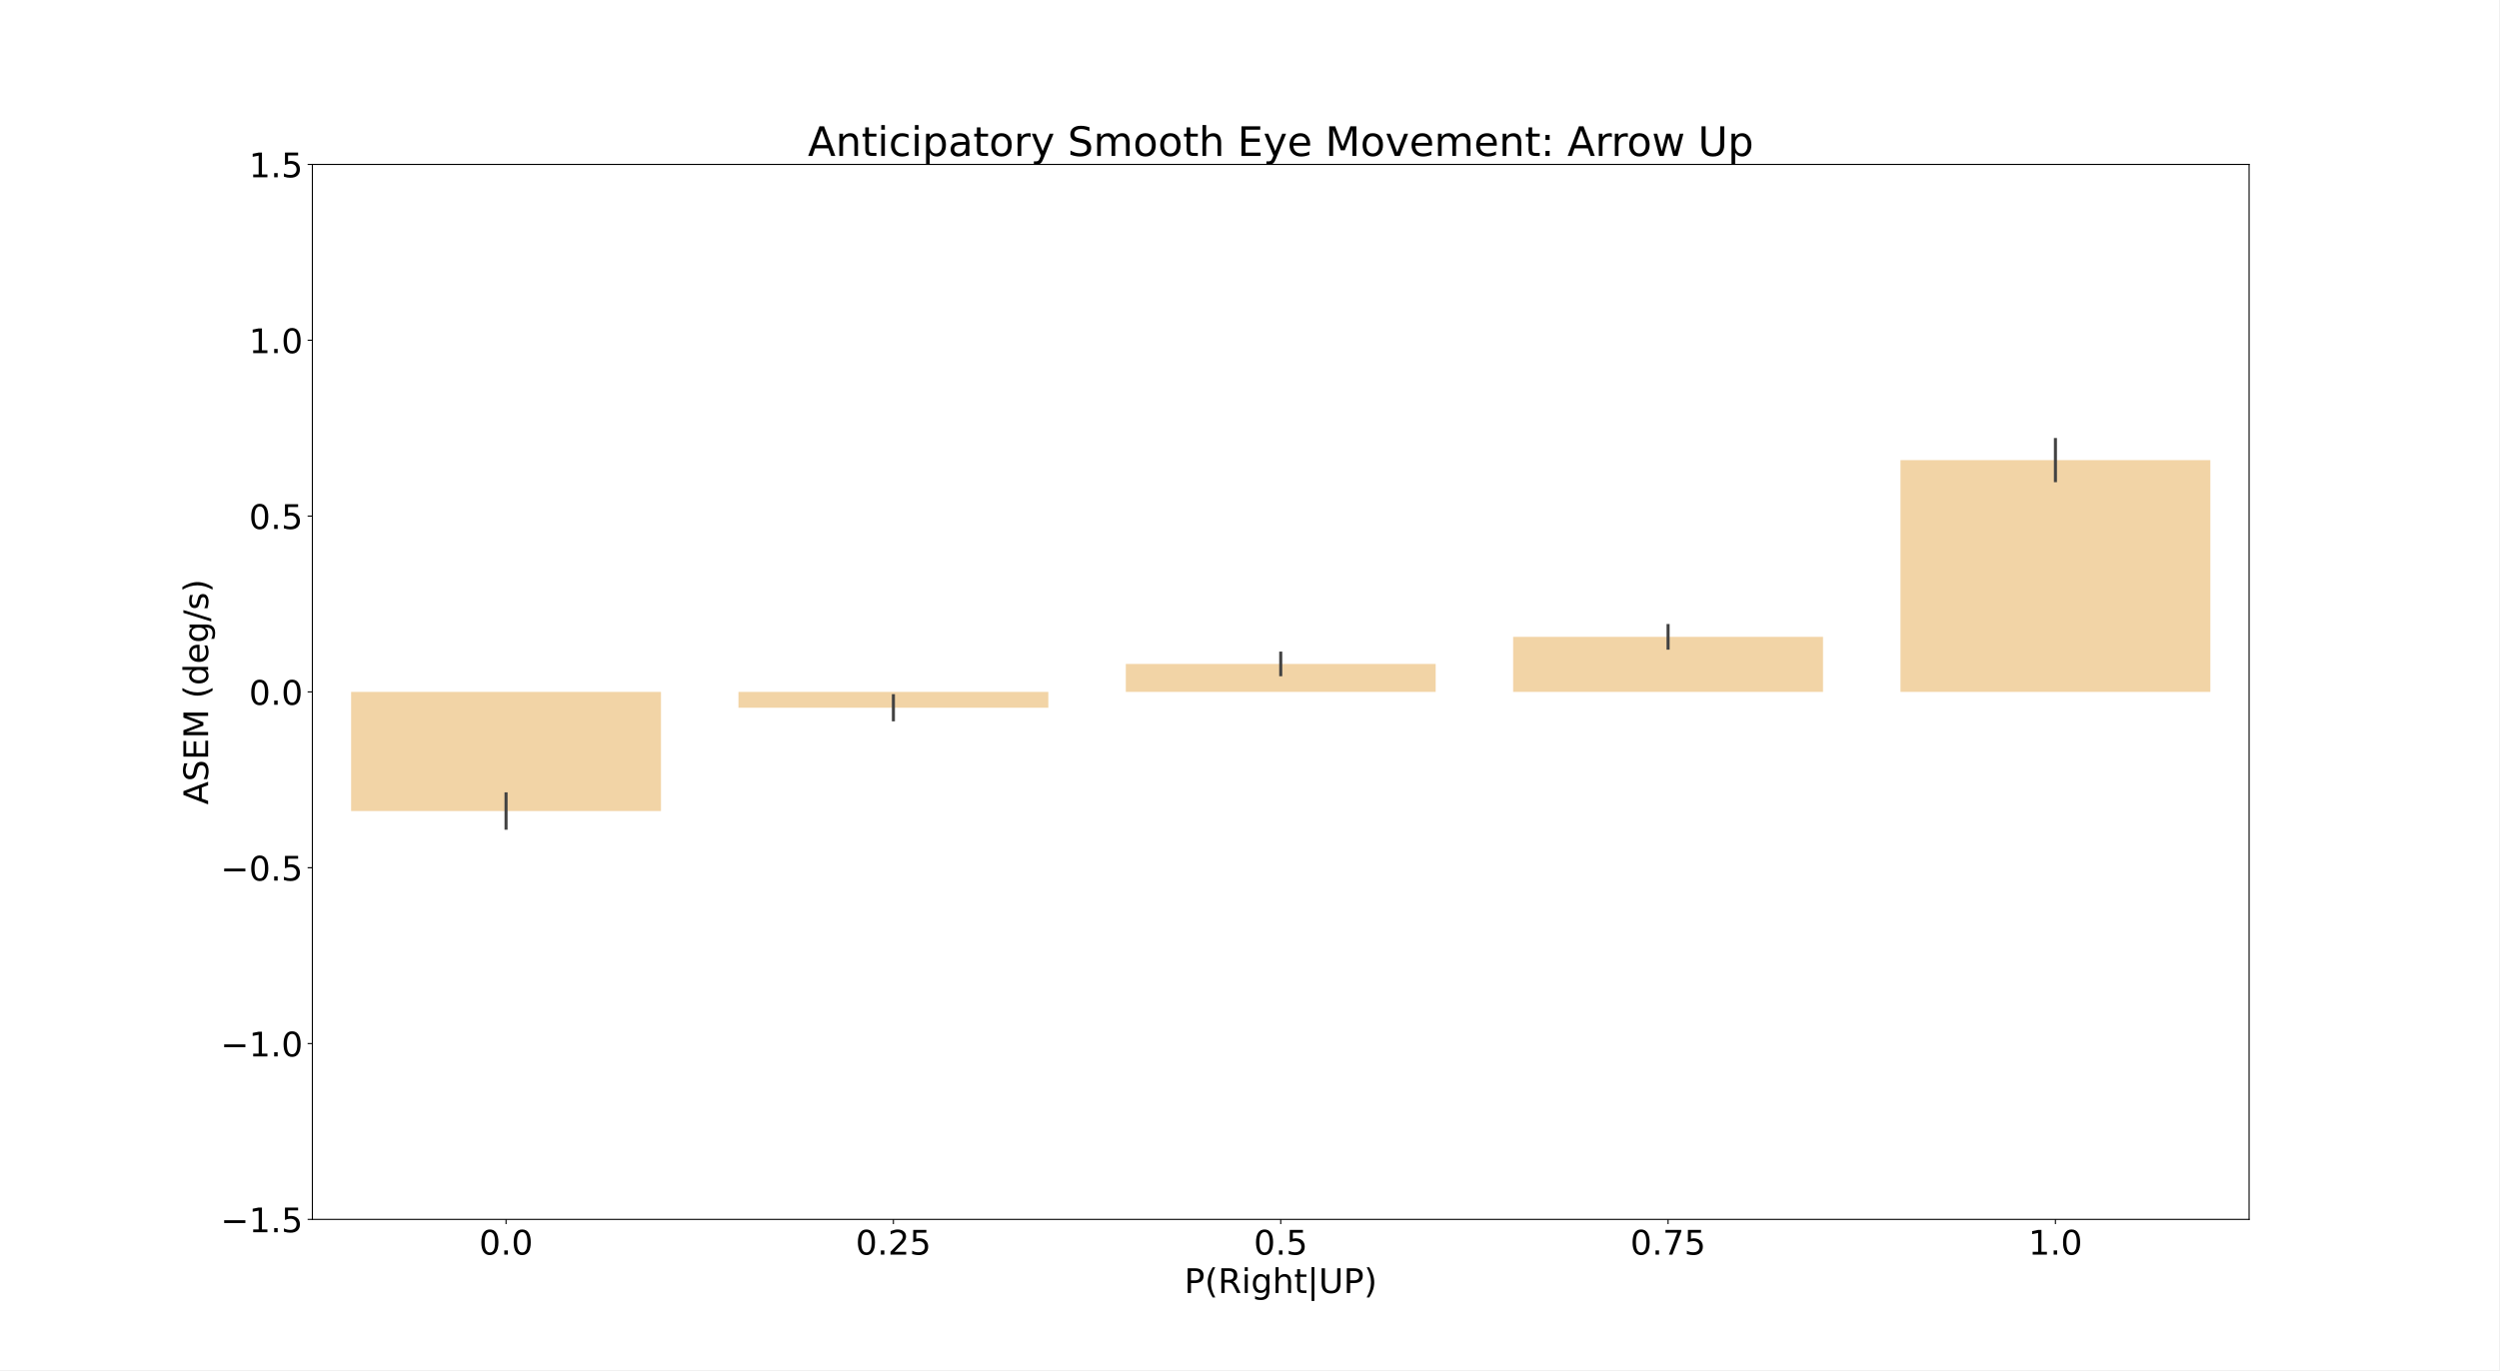
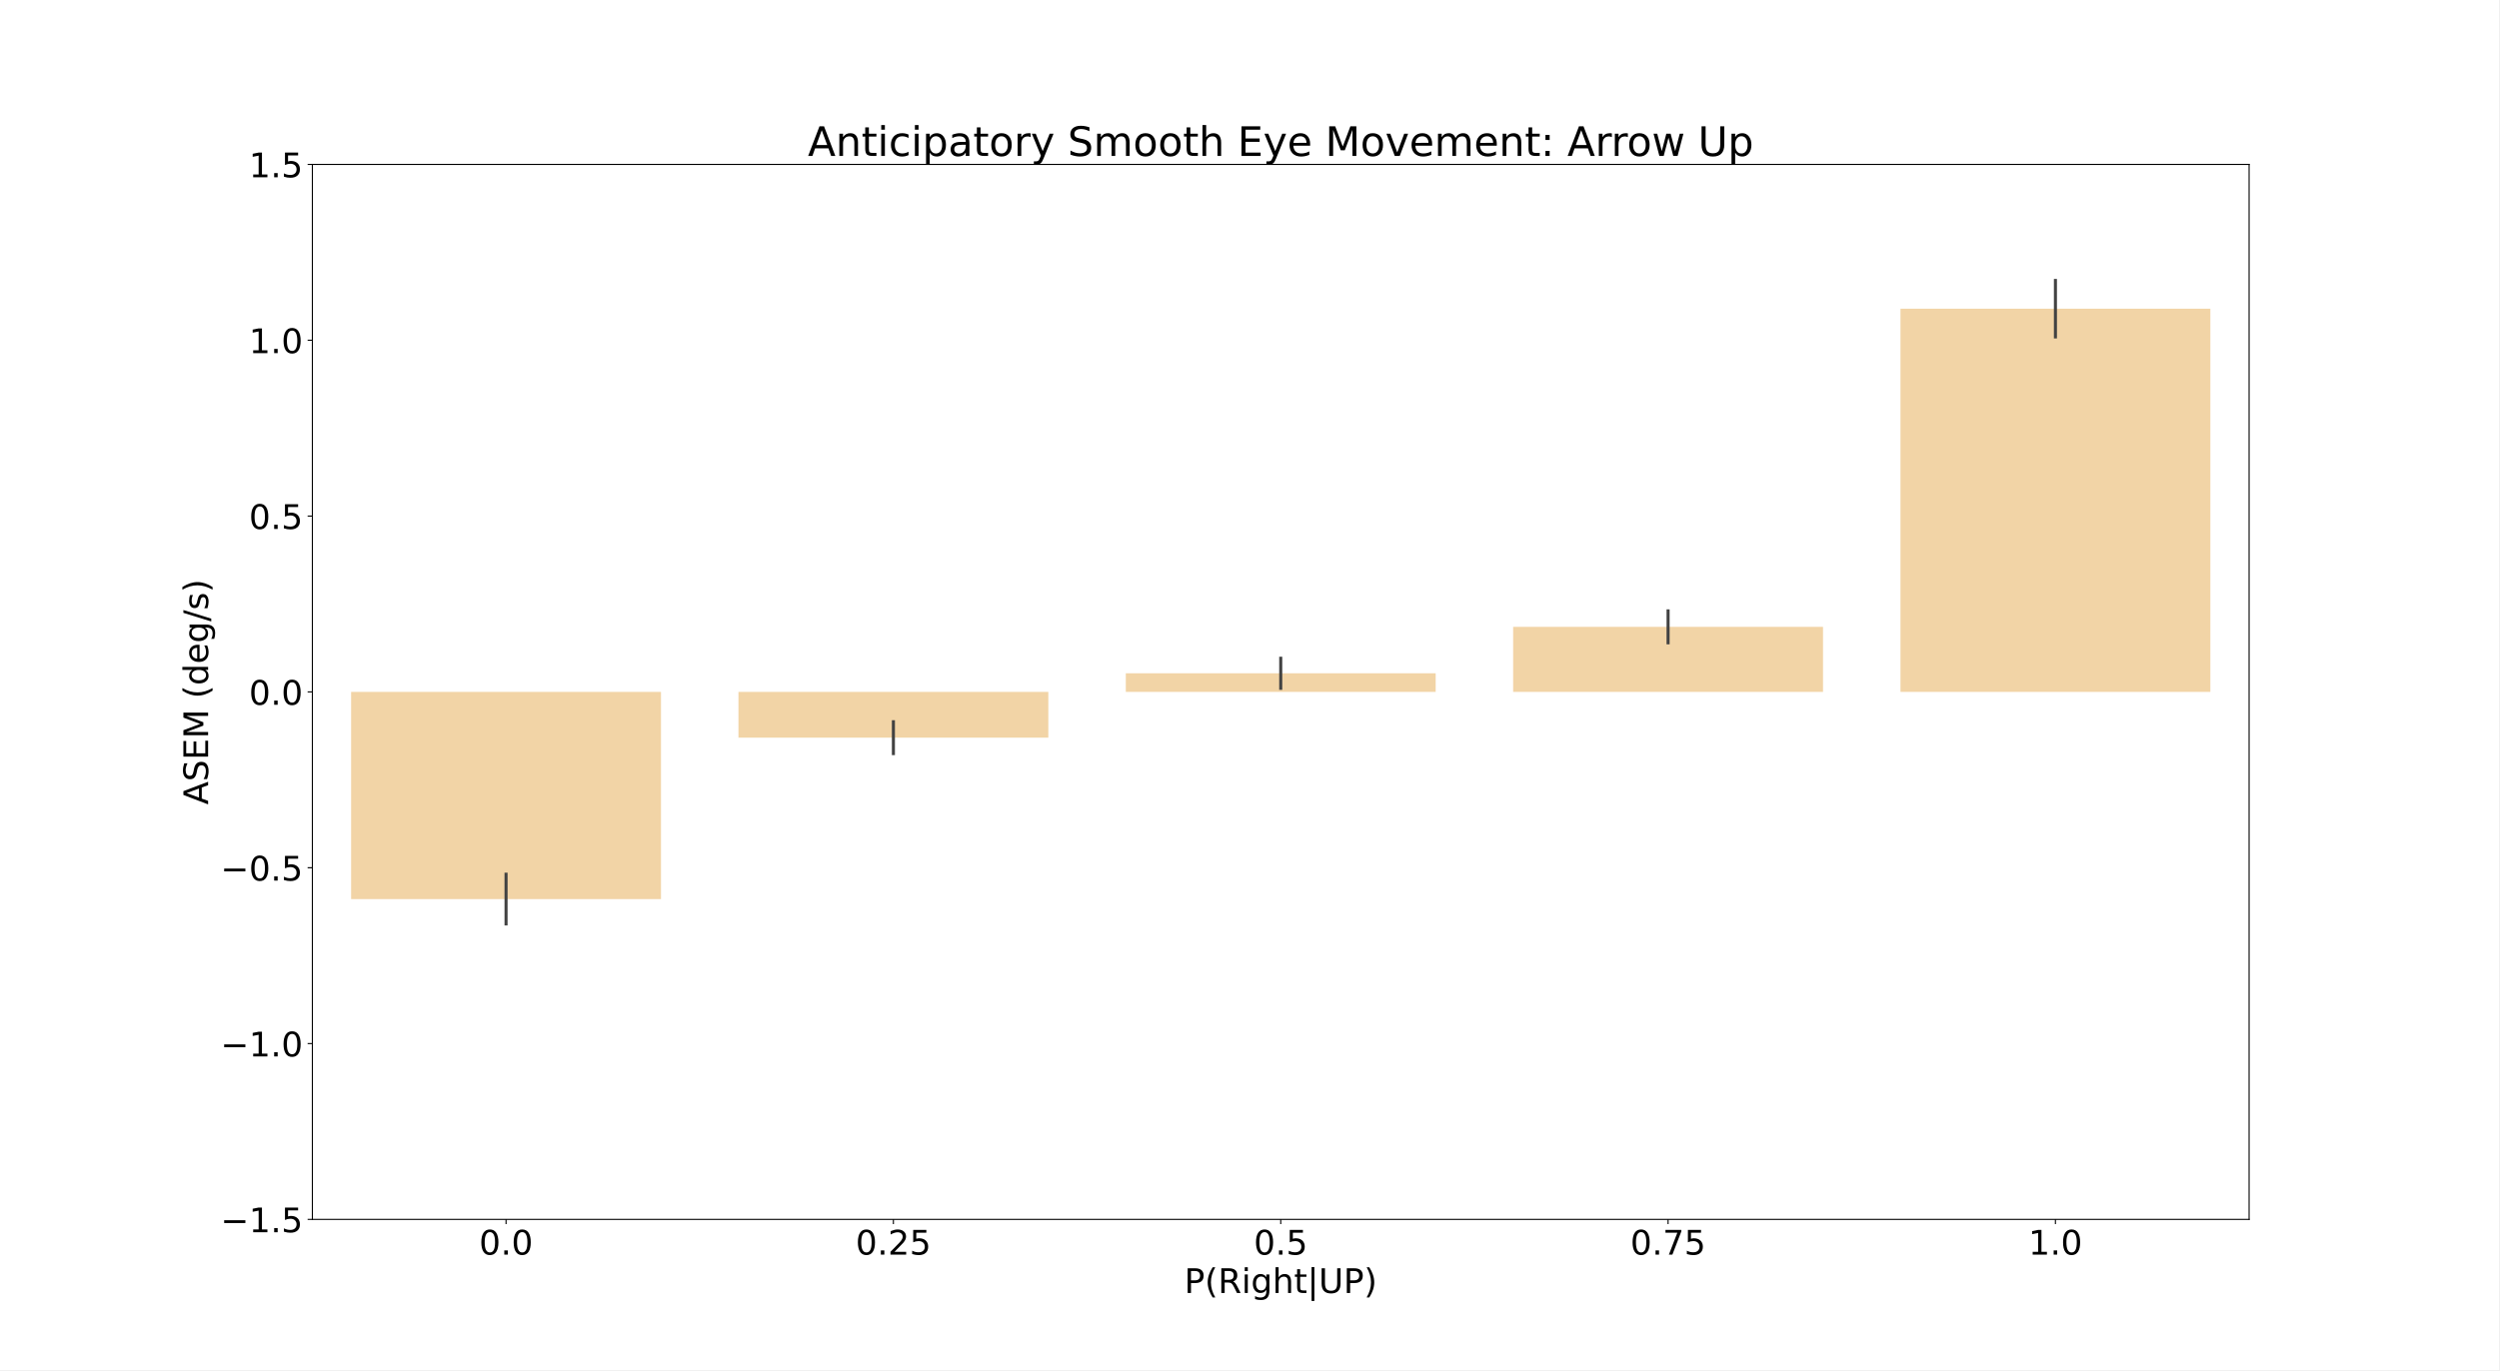
<svg xmlns="http://www.w3.org/2000/svg" xmlns:xlink="http://www.w3.org/1999/xlink" width="1843.2pt" height="1010.88pt" viewBox="0 0 1843.2 1010.88" version="1.1">
  <defs>
    <style type="text/css">*{stroke-linejoin: round; stroke-linecap: butt}</style>
  </defs>
  <g id="figure_1">
    <g id="patch_1">
      <path d="M 0 1010.88  L 1843.2 1010.88  L 1843.2 0  L 0 0  z " style="fill: #ffffff" />
    </g>
    <g id="axes_1">
      <g id="patch_2">
        <path d="M 230.4 899.683  L 1658.88 899.683  L 1658.88 121.306  L 230.4 121.306  z " style="fill: #ffffff" />
      </g>
      <g id="patch_3">
-         <path d="M 258.97 510.494  L 487.526 510.494  L 487.526 598.406  L 258.97 598.406  z " clip-path="url(#p38455f3e06)" style="fill: #f2d4a6" />
+         <path d="M 258.97 510.494  L 487.526 510.494  L 487.526 663.371  L 258.97 663.371  z " clip-path="url(#p2700660607)" style="fill: #f2d4a6" />
      </g>
      <g id="patch_4">
-         <path d="M 544.666 510.494  L 773.222 510.494  L 773.222 522.184  L 544.666 522.184  z " clip-path="url(#p38455f3e06)" style="fill: #f2d4a6" />
+         <path d="M 544.666 510.494  L 773.222 510.494  L 773.222 544.255  L 544.666 544.255  z " clip-path="url(#p2700660607)" style="fill: #f2d4a6" />
      </g>
      <g id="patch_5">
-         <path d="M 830.362 510.494  L 1058.918 510.494  L 1058.918 489.871  L 830.362 489.871  z " clip-path="url(#p38455f3e06)" style="fill: #f2d4a6" />
+         <path d="M 830.362 510.494  L 1058.918 510.494  L 1058.918 496.762  L 830.362 496.762  z " clip-path="url(#p2700660607)" style="fill: #f2d4a6" />
      </g>
      <g id="patch_6">
-         <path d="M 1116.058 510.494  L 1344.614 510.494  L 1344.614 469.882  L 1116.058 469.882  z " clip-path="url(#p38455f3e06)" style="fill: #f2d4a6" />
+         <path d="M 1116.058 510.494  L 1344.614 510.494  L 1344.614 462.499  L 1116.058 462.499  z " clip-path="url(#p2700660607)" style="fill: #f2d4a6" />
      </g>
      <g id="patch_7">
-         <path d="M 1401.754 510.494  L 1630.31 510.494  L 1630.31 339.489  L 1401.754 339.489  z " clip-path="url(#p38455f3e06)" style="fill: #f2d4a6" />
+         <path d="M 1401.754 510.494  L 1630.31 510.494  L 1630.31 227.762  L 1401.754 227.762  z " clip-path="url(#p2700660607)" style="fill: #f2d4a6" />
      </g>
      <g id="matplotlib.axis_1">
        <g id="xtick_1">
          <g id="line2d_1">
            <defs>
-               <path id="m2ed7d4b760" d="M 0 0  L 0 3.5  " style="stroke: #000000; stroke-width: 0.8" />
+               <path id="mf66d6ab430" d="M 0 0  L 0 3.5  " style="stroke: #000000; stroke-width: 0.8" />
            </defs>
            <g>
-               <use xlink:href="#m2ed7d4b760" x="373.248" y="899.683" style="stroke: #000000; stroke-width: 0.8" />
+               <use xlink:href="#mf66d6ab430" x="373.248" y="899.683" style="stroke: #000000; stroke-width: 0.8" />
            </g>
          </g>
          <g id="text_1">
            <g transform="translate(353.3691 925.6793) scale(0.25 -0.25)">
              <defs>
                <path id="DejaVuSans-30" d="M 2034 4250  Q 1547 4250 1301 3770  Q 1056 3291 1056 2328  Q 1056 1369 1301 889  Q 1547 409 2034 409  Q 2525 409 2770 889  Q 3016 1369 3016 2328  Q 3016 3291 2770 3770  Q 2525 4250 2034 4250  z M 2034 4750  Q 2819 4750 3233 4129  Q 3647 3509 3647 2328  Q 3647 1150 3233 529  Q 2819 -91 2034 -91  Q 1250 -91 836 529  Q 422 1150 422 2328  Q 422 3509 836 4129  Q 1250 4750 2034 4750  z " transform="scale(0.015625)" />
                <path id="DejaVuSans-2e" d="M 684 794  L 1344 794  L 1344 0  L 684 0  L 684 794  z " transform="scale(0.015625)" />
              </defs>
              <use xlink:href="#DejaVuSans-30" />
              <use xlink:href="#DejaVuSans-2e" x="63.623" />
              <use xlink:href="#DejaVuSans-30" x="95.41" />
            </g>
          </g>
        </g>
        <g id="xtick_2">
          <g id="line2d_2">
            <g>
-               <use xlink:href="#m2ed7d4b760" x="658.944" y="899.683" style="stroke: #000000; stroke-width: 0.8" />
+               <use xlink:href="#mf66d6ab430" x="658.944" y="899.683" style="stroke: #000000; stroke-width: 0.8" />
            </g>
          </g>
          <g id="text_2">
            <g transform="translate(631.112 925.6793) scale(0.25 -0.25)">
              <defs>
                <path id="DejaVuSans-32" d="M 1228 531  L 3431 531  L 3431 0  L 469 0  L 469 531  Q 828 903 1448 1529  Q 2069 2156 2228 2338  Q 2531 2678 2651 2914  Q 2772 3150 2772 3378  Q 2772 3750 2511 3984  Q 2250 4219 1831 4219  Q 1534 4219 1204 4116  Q 875 4013 500 3803  L 500 4441  Q 881 4594 1212 4672  Q 1544 4750 1819 4750  Q 2544 4750 2975 4387  Q 3406 4025 3406 3419  Q 3406 3131 3298 2873  Q 3191 2616 2906 2266  Q 2828 2175 2409 1742  Q 1991 1309 1228 531  z " transform="scale(0.015625)" />
                <path id="DejaVuSans-35" d="M 691 4666  L 3169 4666  L 3169 4134  L 1269 4134  L 1269 2991  Q 1406 3038 1543 3061  Q 1681 3084 1819 3084  Q 2600 3084 3056 2656  Q 3513 2228 3513 1497  Q 3513 744 3044 326  Q 2575 -91 1722 -91  Q 1428 -91 1123 -41  Q 819 9 494 109  L 494 744  Q 775 591 1075 516  Q 1375 441 1709 441  Q 2250 441 2565 725  Q 2881 1009 2881 1497  Q 2881 1984 2565 2268  Q 2250 2553 1709 2553  Q 1456 2553 1204 2497  Q 953 2441 691 2322  L 691 4666  z " transform="scale(0.015625)" />
              </defs>
              <use xlink:href="#DejaVuSans-30" />
              <use xlink:href="#DejaVuSans-2e" x="63.623" />
              <use xlink:href="#DejaVuSans-32" x="95.41" />
              <use xlink:href="#DejaVuSans-35" x="159.033" />
            </g>
          </g>
        </g>
        <g id="xtick_3">
          <g id="line2d_3">
            <g>
-               <use xlink:href="#m2ed7d4b760" x="944.64" y="899.683" style="stroke: #000000; stroke-width: 0.8" />
+               <use xlink:href="#mf66d6ab430" x="944.64" y="899.683" style="stroke: #000000; stroke-width: 0.8" />
            </g>
          </g>
          <g id="text_3">
            <g transform="translate(924.7611 925.6793) scale(0.25 -0.25)">
              <use xlink:href="#DejaVuSans-30" />
              <use xlink:href="#DejaVuSans-2e" x="63.623" />
              <use xlink:href="#DejaVuSans-35" x="95.41" />
            </g>
          </g>
        </g>
        <g id="xtick_4">
          <g id="line2d_4">
            <g>
-               <use xlink:href="#m2ed7d4b760" x="1230.336" y="899.683" style="stroke: #000000; stroke-width: 0.8" />
+               <use xlink:href="#mf66d6ab430" x="1230.336" y="899.683" style="stroke: #000000; stroke-width: 0.8" />
            </g>
          </g>
          <g id="text_4">
            <g transform="translate(1202.504 925.6793) scale(0.25 -0.25)">
              <defs>
                <path id="DejaVuSans-37" d="M 525 4666  L 3525 4666  L 3525 4397  L 1831 0  L 1172 0  L 2766 4134  L 525 4134  L 525 4666  z " transform="scale(0.015625)" />
              </defs>
              <use xlink:href="#DejaVuSans-30" />
              <use xlink:href="#DejaVuSans-2e" x="63.623" />
              <use xlink:href="#DejaVuSans-37" x="95.41" />
              <use xlink:href="#DejaVuSans-35" x="159.033" />
            </g>
          </g>
        </g>
        <g id="xtick_5">
          <g id="line2d_5">
            <g>
-               <use xlink:href="#m2ed7d4b760" x="1516.032" y="899.683" style="stroke: #000000; stroke-width: 0.8" />
+               <use xlink:href="#mf66d6ab430" x="1516.032" y="899.683" style="stroke: #000000; stroke-width: 0.8" />
            </g>
          </g>
          <g id="text_5">
            <g transform="translate(1496.153 925.6793) scale(0.25 -0.25)">
              <defs>
                <path id="DejaVuSans-31" d="M 794 531  L 1825 531  L 1825 4091  L 703 3866  L 703 4441  L 1819 4666  L 2450 4666  L 2450 531  L 3481 531  L 3481 0  L 794 0  L 794 531  z " transform="scale(0.015625)" />
              </defs>
              <use xlink:href="#DejaVuSans-31" />
              <use xlink:href="#DejaVuSans-2e" x="63.623" />
              <use xlink:href="#DejaVuSans-30" x="95.41" />
            </g>
          </g>
        </g>
        <g id="text_6">
          <g transform="translate(873.5365 953.984) scale(0.25 -0.25)">
            <defs>
              <path id="DejaVuSans-50" d="M 1259 4147  L 1259 2394  L 2053 2394  Q 2494 2394 2734 2622  Q 2975 2850 2975 3272  Q 2975 3691 2734 3919  Q 2494 4147 2053 4147  L 1259 4147  z M 628 4666  L 2053 4666  Q 2838 4666 3239 4311  Q 3641 3956 3641 3272  Q 3641 2581 3239 2228  Q 2838 1875 2053 1875  L 1259 1875  L 1259 0  L 628 0  L 628 4666  z " transform="scale(0.015625)" />
              <path id="DejaVuSans-28" d="M 1984 4856  Q 1566 4138 1362 3434  Q 1159 2731 1159 2009  Q 1159 1288 1364 580  Q 1569 -128 1984 -844  L 1484 -844  Q 1016 -109 783 600  Q 550 1309 550 2009  Q 550 2706 781 3412  Q 1013 4119 1484 4856  L 1984 4856  z " transform="scale(0.015625)" />
              <path id="DejaVuSans-52" d="M 2841 2188  Q 3044 2119 3236 1894  Q 3428 1669 3622 1275  L 4263 0  L 3584 0  L 2988 1197  Q 2756 1666 2539 1819  Q 2322 1972 1947 1972  L 1259 1972  L 1259 0  L 628 0  L 628 4666  L 2053 4666  Q 2853 4666 3247 4331  Q 3641 3997 3641 3322  Q 3641 2881 3436 2590  Q 3231 2300 2841 2188  z M 1259 4147  L 1259 2491  L 2053 2491  Q 2509 2491 2742 2702  Q 2975 2913 2975 3322  Q 2975 3731 2742 3939  Q 2509 4147 2053 4147  L 1259 4147  z " transform="scale(0.015625)" />
              <path id="DejaVuSans-69" d="M 603 3500  L 1178 3500  L 1178 0  L 603 0  L 603 3500  z M 603 4863  L 1178 4863  L 1178 4134  L 603 4134  L 603 4863  z " transform="scale(0.015625)" />
              <path id="DejaVuSans-67" d="M 2906 1791  Q 2906 2416 2648 2759  Q 2391 3103 1925 3103  Q 1463 3103 1205 2759  Q 947 2416 947 1791  Q 947 1169 1205 825  Q 1463 481 1925 481  Q 2391 481 2648 825  Q 2906 1169 2906 1791  z M 3481 434  Q 3481 -459 3084 -895  Q 2688 -1331 1869 -1331  Q 1566 -1331 1297 -1286  Q 1028 -1241 775 -1147  L 775 -588  Q 1028 -725 1275 -790  Q 1522 -856 1778 -856  Q 2344 -856 2625 -561  Q 2906 -266 2906 331  L 2906 616  Q 2728 306 2450 153  Q 2172 0 1784 0  Q 1141 0 747 490  Q 353 981 353 1791  Q 353 2603 747 3093  Q 1141 3584 1784 3584  Q 2172 3584 2450 3431  Q 2728 3278 2906 2969  L 2906 3500  L 3481 3500  L 3481 434  z " transform="scale(0.015625)" />
              <path id="DejaVuSans-68" d="M 3513 2113  L 3513 0  L 2938 0  L 2938 2094  Q 2938 2591 2744 2837  Q 2550 3084 2163 3084  Q 1697 3084 1428 2787  Q 1159 2491 1159 1978  L 1159 0  L 581 0  L 581 4863  L 1159 4863  L 1159 2956  Q 1366 3272 1645 3428  Q 1925 3584 2291 3584  Q 2894 3584 3203 3211  Q 3513 2838 3513 2113  z " transform="scale(0.015625)" />
              <path id="DejaVuSans-74" d="M 1172 4494  L 1172 3500  L 2356 3500  L 2356 3053  L 1172 3053  L 1172 1153  Q 1172 725 1289 603  Q 1406 481 1766 481  L 2356 481  L 2356 0  L 1766 0  Q 1100 0 847 248  Q 594 497 594 1153  L 594 3053  L 172 3053  L 172 3500  L 594 3500  L 594 4494  L 1172 4494  z " transform="scale(0.015625)" />
              <path id="DejaVuSans-7c" d="M 1344 4891  L 1344 -1509  L 813 -1509  L 813 4891  L 1344 4891  z " transform="scale(0.015625)" />
              <path id="DejaVuSans-55" d="M 556 4666  L 1191 4666  L 1191 1831  Q 1191 1081 1462 751  Q 1734 422 2344 422  Q 2950 422 3222 751  Q 3494 1081 3494 1831  L 3494 4666  L 4128 4666  L 4128 1753  Q 4128 841 3676 375  Q 3225 -91 2344 -91  Q 1459 -91 1007 375  Q 556 841 556 1753  L 556 4666  z " transform="scale(0.015625)" />
              <path id="DejaVuSans-29" d="M 513 4856  L 1013 4856  Q 1481 4119 1714 3412  Q 1947 2706 1947 2009  Q 1947 1309 1714 600  Q 1481 -109 1013 -844  L 513 -844  Q 928 -128 1133 580  Q 1338 1288 1338 2009  Q 1338 2731 1133 3434  Q 928 4138 513 4856  z " transform="scale(0.015625)" />
            </defs>
            <use xlink:href="#DejaVuSans-50" />
            <use xlink:href="#DejaVuSans-28" x="60.303" />
            <use xlink:href="#DejaVuSans-52" x="99.316" />
            <use xlink:href="#DejaVuSans-69" x="168.799" />
            <use xlink:href="#DejaVuSans-67" x="196.582" />
            <use xlink:href="#DejaVuSans-68" x="260.059" />
            <use xlink:href="#DejaVuSans-74" x="323.438" />
            <use xlink:href="#DejaVuSans-7c" x="362.646" />
            <use xlink:href="#DejaVuSans-55" x="396.338" />
            <use xlink:href="#DejaVuSans-50" x="469.531" />
            <use xlink:href="#DejaVuSans-29" x="529.834" />
          </g>
        </g>
      </g>
      <g id="matplotlib.axis_2">
        <g id="ytick_1">
          <g id="line2d_6">
            <defs>
-               <path id="mdfe8dbec8e" d="M 0 0  L -3.5 0  " style="stroke: #000000; stroke-width: 0.8" />
+               <path id="m687bc1ea89" d="M 0 0  L -3.5 0  " style="stroke: #000000; stroke-width: 0.8" />
            </defs>
            <g>
-               <use xlink:href="#mdfe8dbec8e" x="230.4" y="899.683" style="stroke: #000000; stroke-width: 0.8" />
+               <use xlink:href="#m687bc1ea89" x="230.4" y="899.683" style="stroke: #000000; stroke-width: 0.8" />
            </g>
          </g>
          <g id="text_7">
            <g transform="translate(162.693 909.1812) scale(0.25 -0.25)">
              <defs>
                <path id="DejaVuSans-2212" d="M 678 2272  L 4684 2272  L 4684 1741  L 678 1741  L 678 2272  z " transform="scale(0.015625)" />
              </defs>
              <use xlink:href="#DejaVuSans-2212" />
              <use xlink:href="#DejaVuSans-31" x="83.789" />
              <use xlink:href="#DejaVuSans-2e" x="147.412" />
              <use xlink:href="#DejaVuSans-35" x="179.199" />
            </g>
          </g>
        </g>
        <g id="ytick_2">
          <g id="line2d_7">
            <g>
-               <use xlink:href="#mdfe8dbec8e" x="230.4" y="769.954" style="stroke: #000000; stroke-width: 0.8" />
+               <use xlink:href="#m687bc1ea89" x="230.4" y="769.954" style="stroke: #000000; stroke-width: 0.8" />
            </g>
          </g>
          <g id="text_8">
            <g transform="translate(162.693 779.4516) scale(0.25 -0.25)">
              <use xlink:href="#DejaVuSans-2212" />
              <use xlink:href="#DejaVuSans-31" x="83.789" />
              <use xlink:href="#DejaVuSans-2e" x="147.412" />
              <use xlink:href="#DejaVuSans-30" x="179.199" />
            </g>
          </g>
        </g>
        <g id="ytick_3">
          <g id="line2d_8">
            <g>
-               <use xlink:href="#mdfe8dbec8e" x="230.4" y="640.224" style="stroke: #000000; stroke-width: 0.8" />
+               <use xlink:href="#m687bc1ea89" x="230.4" y="640.224" style="stroke: #000000; stroke-width: 0.8" />
            </g>
          </g>
          <g id="text_9">
            <g transform="translate(162.693 649.722) scale(0.25 -0.25)">
              <use xlink:href="#DejaVuSans-2212" />
              <use xlink:href="#DejaVuSans-30" x="83.789" />
              <use xlink:href="#DejaVuSans-2e" x="147.412" />
              <use xlink:href="#DejaVuSans-35" x="179.199" />
            </g>
          </g>
        </g>
        <g id="ytick_4">
          <g id="line2d_9">
            <g>
-               <use xlink:href="#mdfe8dbec8e" x="230.4" y="510.494" style="stroke: #000000; stroke-width: 0.8" />
+               <use xlink:href="#m687bc1ea89" x="230.4" y="510.494" style="stroke: #000000; stroke-width: 0.8" />
            </g>
          </g>
          <g id="text_10">
            <g transform="translate(183.6422 519.9924) scale(0.25 -0.25)">
              <use xlink:href="#DejaVuSans-30" />
              <use xlink:href="#DejaVuSans-2e" x="63.623" />
              <use xlink:href="#DejaVuSans-30" x="95.41" />
            </g>
          </g>
        </g>
        <g id="ytick_5">
          <g id="line2d_10">
            <g>
-               <use xlink:href="#mdfe8dbec8e" x="230.4" y="380.765" style="stroke: #000000; stroke-width: 0.8" />
+               <use xlink:href="#m687bc1ea89" x="230.4" y="380.765" style="stroke: #000000; stroke-width: 0.8" />
            </g>
          </g>
          <g id="text_11">
            <g transform="translate(183.6422 390.2628) scale(0.25 -0.25)">
              <use xlink:href="#DejaVuSans-30" />
              <use xlink:href="#DejaVuSans-2e" x="63.623" />
              <use xlink:href="#DejaVuSans-35" x="95.41" />
            </g>
          </g>
        </g>
        <g id="ytick_6">
          <g id="line2d_11">
            <g>
-               <use xlink:href="#mdfe8dbec8e" x="230.4" y="251.035" style="stroke: #000000; stroke-width: 0.8" />
+               <use xlink:href="#m687bc1ea89" x="230.4" y="251.035" style="stroke: #000000; stroke-width: 0.8" />
            </g>
          </g>
          <g id="text_12">
            <g transform="translate(183.6422 260.5332) scale(0.25 -0.25)">
              <use xlink:href="#DejaVuSans-31" />
              <use xlink:href="#DejaVuSans-2e" x="63.623" />
              <use xlink:href="#DejaVuSans-30" x="95.41" />
            </g>
          </g>
        </g>
        <g id="ytick_7">
          <g id="line2d_12">
            <g>
-               <use xlink:href="#mdfe8dbec8e" x="230.4" y="121.306" style="stroke: #000000; stroke-width: 0.8" />
+               <use xlink:href="#m687bc1ea89" x="230.4" y="121.306" style="stroke: #000000; stroke-width: 0.8" />
            </g>
          </g>
          <g id="text_13">
            <g transform="translate(183.6422 130.8036) scale(0.25 -0.25)">
              <use xlink:href="#DejaVuSans-31" />
              <use xlink:href="#DejaVuSans-2e" x="63.623" />
              <use xlink:href="#DejaVuSans-35" x="95.41" />
            </g>
          </g>
        </g>
        <g id="text_14">
          <g transform="translate(153.4938 593.676) rotate(-90) scale(0.25 -0.25)">
            <defs>
              <path id="DejaVuSans-41" d="M 2188 4044  L 1331 1722  L 3047 1722  L 2188 4044  z M 1831 4666  L 2547 4666  L 4325 0  L 3669 0  L 3244 1197  L 1141 1197  L 716 0  L 50 0  L 1831 4666  z " transform="scale(0.015625)" />
              <path id="DejaVuSans-53" d="M 3425 4513  L 3425 3897  Q 3066 4069 2747 4153  Q 2428 4238 2131 4238  Q 1616 4238 1336 4038  Q 1056 3838 1056 3469  Q 1056 3159 1242 3001  Q 1428 2844 1947 2747  L 2328 2669  Q 3034 2534 3370 2195  Q 3706 1856 3706 1288  Q 3706 609 3251 259  Q 2797 -91 1919 -91  Q 1588 -91 1214 -16  Q 841 59 441 206  L 441 856  Q 825 641 1194 531  Q 1563 422 1919 422  Q 2459 422 2753 634  Q 3047 847 3047 1241  Q 3047 1584 2836 1778  Q 2625 1972 2144 2069  L 1759 2144  Q 1053 2284 737 2584  Q 422 2884 422 3419  Q 422 4038 858 4394  Q 1294 4750 2059 4750  Q 2388 4750 2728 4690  Q 3069 4631 3425 4513  z " transform="scale(0.015625)" />
              <path id="DejaVuSans-45" d="M 628 4666  L 3578 4666  L 3578 4134  L 1259 4134  L 1259 2753  L 3481 2753  L 3481 2222  L 1259 2222  L 1259 531  L 3634 531  L 3634 0  L 628 0  L 628 4666  z " transform="scale(0.015625)" />
              <path id="DejaVuSans-4d" d="M 628 4666  L 1569 4666  L 2759 1491  L 3956 4666  L 4897 4666  L 4897 0  L 4281 0  L 4281 4097  L 3078 897  L 2444 897  L 1241 4097  L 1241 0  L 628 0  L 628 4666  z " transform="scale(0.015625)" />
              <path id="DejaVuSans-20" transform="scale(0.015625)" />
              <path id="DejaVuSans-64" d="M 2906 2969  L 2906 4863  L 3481 4863  L 3481 0  L 2906 0  L 2906 525  Q 2725 213 2448 61  Q 2172 -91 1784 -91  Q 1150 -91 751 415  Q 353 922 353 1747  Q 353 2572 751 3078  Q 1150 3584 1784 3584  Q 2172 3584 2448 3432  Q 2725 3281 2906 2969  z M 947 1747  Q 947 1113 1208 752  Q 1469 391 1925 391  Q 2381 391 2643 752  Q 2906 1113 2906 1747  Q 2906 2381 2643 2742  Q 2381 3103 1925 3103  Q 1469 3103 1208 2742  Q 947 2381 947 1747  z " transform="scale(0.015625)" />
              <path id="DejaVuSans-65" d="M 3597 1894  L 3597 1613  L 953 1613  Q 991 1019 1311 708  Q 1631 397 2203 397  Q 2534 397 2845 478  Q 3156 559 3463 722  L 3463 178  Q 3153 47 2828 -22  Q 2503 -91 2169 -91  Q 1331 -91 842 396  Q 353 884 353 1716  Q 353 2575 817 3079  Q 1281 3584 2069 3584  Q 2775 3584 3186 3129  Q 3597 2675 3597 1894  z M 3022 2063  Q 3016 2534 2758 2815  Q 2500 3097 2075 3097  Q 1594 3097 1305 2825  Q 1016 2553 972 2059  L 3022 2063  z " transform="scale(0.015625)" />
              <path id="DejaVuSans-2f" d="M 1625 4666  L 2156 4666  L 531 -594  L 0 -594  L 1625 4666  z " transform="scale(0.015625)" />
              <path id="DejaVuSans-73" d="M 2834 3397  L 2834 2853  Q 2591 2978 2328 3040  Q 2066 3103 1784 3103  Q 1356 3103 1142 2972  Q 928 2841 928 2578  Q 928 2378 1081 2264  Q 1234 2150 1697 2047  L 1894 2003  Q 2506 1872 2764 1633  Q 3022 1394 3022 966  Q 3022 478 2636 193  Q 2250 -91 1575 -91  Q 1294 -91 989 -36  Q 684 19 347 128  L 347 722  Q 666 556 975 473  Q 1284 391 1588 391  Q 1994 391 2212 530  Q 2431 669 2431 922  Q 2431 1156 2273 1281  Q 2116 1406 1581 1522  L 1381 1569  Q 847 1681 609 1914  Q 372 2147 372 2553  Q 372 3047 722 3315  Q 1072 3584 1716 3584  Q 2034 3584 2315 3537  Q 2597 3491 2834 3397  z " transform="scale(0.015625)" />
            </defs>
            <use xlink:href="#DejaVuSans-41" />
            <use xlink:href="#DejaVuSans-53" x="68.408" />
            <use xlink:href="#DejaVuSans-45" x="131.885" />
            <use xlink:href="#DejaVuSans-4d" x="195.068" />
            <use xlink:href="#DejaVuSans-20" x="281.348" />
            <use xlink:href="#DejaVuSans-28" x="313.135" />
            <use xlink:href="#DejaVuSans-64" x="352.148" />
            <use xlink:href="#DejaVuSans-65" x="415.625" />
            <use xlink:href="#DejaVuSans-67" x="477.148" />
            <use xlink:href="#DejaVuSans-2f" x="540.625" />
            <use xlink:href="#DejaVuSans-73" x="574.316" />
            <use xlink:href="#DejaVuSans-29" x="626.416" />
          </g>
        </g>
      </g>
      <g id="line2d_13">
-         <path d="M 373.248 611.078  L 373.248 585.733  " clip-path="url(#p38455f3e06)" style="fill: none; stroke: #424242; stroke-width: 2.25; stroke-linecap: square" />
+         <path d="M 373.248 681.706  L 373.248 645.037  " clip-path="url(#p2700660607)" style="fill: none; stroke: #424242; stroke-width: 2.25; stroke-linecap: square" />
      </g>
      <g id="line2d_14">
-         <path d="M 658.944 531.077  L 658.944 513.29  " clip-path="url(#p38455f3e06)" style="fill: none; stroke: #424242; stroke-width: 2.25; stroke-linecap: square" />
+         <path d="M 658.944 555.99  L 658.944 532.52  " clip-path="url(#p2700660607)" style="fill: none; stroke: #424242; stroke-width: 2.25; stroke-linecap: square" />
      </g>
      <g id="line2d_15">
-         <path d="M 944.64 497.837  L 944.64 481.904  " clip-path="url(#p38455f3e06)" style="fill: none; stroke: #424242; stroke-width: 2.25; stroke-linecap: square" />
+         <path d="M 944.64 507.857  L 944.64 485.667  " clip-path="url(#p2700660607)" style="fill: none; stroke: #424242; stroke-width: 2.25; stroke-linecap: square" />
      </g>
      <g id="line2d_16">
-         <path d="M 1230.336 478.225  L 1230.336 461.538  " clip-path="url(#p38455f3e06)" style="fill: none; stroke: #424242; stroke-width: 2.25; stroke-linecap: square" />
+         <path d="M 1230.336 474.269  L 1230.336 450.729  " clip-path="url(#p2700660607)" style="fill: none; stroke: #424242; stroke-width: 2.25; stroke-linecap: square" />
      </g>
      <g id="line2d_17">
-         <path d="M 1516.032 354.655  L 1516.032 324.322  " clip-path="url(#p38455f3e06)" style="fill: none; stroke: #424242; stroke-width: 2.25; stroke-linecap: square" />
+         <path d="M 1516.032 248.581  L 1516.032 206.944  " clip-path="url(#p2700660607)" style="fill: none; stroke: #424242; stroke-width: 2.25; stroke-linecap: square" />
      </g>
      <g id="patch_8">
        <path d="M 230.4 899.683  L 230.4 121.306  " style="fill: none; stroke: #000000; stroke-width: 0.8; stroke-linejoin: miter; stroke-linecap: square" />
      </g>
      <g id="patch_9">
        <path d="M 1658.88 899.683  L 1658.88 121.306  " style="fill: none; stroke: #000000; stroke-width: 0.8; stroke-linejoin: miter; stroke-linecap: square" />
      </g>
      <g id="patch_10">
        <path d="M 230.4 899.683  L 1658.88 899.683  " style="fill: none; stroke: #000000; stroke-width: 0.8; stroke-linejoin: miter; stroke-linecap: square" />
      </g>
      <g id="patch_11">
        <path d="M 230.4 121.306  L 1658.88 121.306  " style="fill: none; stroke: #000000; stroke-width: 0.8; stroke-linejoin: miter; stroke-linecap: square" />
      </g>
      <g id="text_15">
        <g transform="translate(595.8455 115.0665) scale(0.3 -0.3)">
          <defs>
            <path id="DejaVuSans-6e" d="M 3513 2113  L 3513 0  L 2938 0  L 2938 2094  Q 2938 2591 2744 2837  Q 2550 3084 2163 3084  Q 1697 3084 1428 2787  Q 1159 2491 1159 1978  L 1159 0  L 581 0  L 581 3500  L 1159 3500  L 1159 2956  Q 1366 3272 1645 3428  Q 1925 3584 2291 3584  Q 2894 3584 3203 3211  Q 3513 2838 3513 2113  z " transform="scale(0.015625)" />
            <path id="DejaVuSans-63" d="M 3122 3366  L 3122 2828  Q 2878 2963 2633 3030  Q 2388 3097 2138 3097  Q 1578 3097 1268 2742  Q 959 2388 959 1747  Q 959 1106 1268 751  Q 1578 397 2138 397  Q 2388 397 2633 464  Q 2878 531 3122 666  L 3122 134  Q 2881 22 2623 -34  Q 2366 -91 2075 -91  Q 1284 -91 818 406  Q 353 903 353 1747  Q 353 2603 823 3093  Q 1294 3584 2113 3584  Q 2378 3584 2631 3529  Q 2884 3475 3122 3366  z " transform="scale(0.015625)" />
            <path id="DejaVuSans-70" d="M 1159 525  L 1159 -1331  L 581 -1331  L 581 3500  L 1159 3500  L 1159 2969  Q 1341 3281 1617 3432  Q 1894 3584 2278 3584  Q 2916 3584 3314 3078  Q 3713 2572 3713 1747  Q 3713 922 3314 415  Q 2916 -91 2278 -91  Q 1894 -91 1617 61  Q 1341 213 1159 525  z M 3116 1747  Q 3116 2381 2855 2742  Q 2594 3103 2138 3103  Q 1681 3103 1420 2742  Q 1159 2381 1159 1747  Q 1159 1113 1420 752  Q 1681 391 2138 391  Q 2594 391 2855 752  Q 3116 1113 3116 1747  z " transform="scale(0.015625)" />
            <path id="DejaVuSans-61" d="M 2194 1759  Q 1497 1759 1228 1600  Q 959 1441 959 1056  Q 959 750 1161 570  Q 1363 391 1709 391  Q 2188 391 2477 730  Q 2766 1069 2766 1631  L 2766 1759  L 2194 1759  z M 3341 1997  L 3341 0  L 2766 0  L 2766 531  Q 2569 213 2275 61  Q 1981 -91 1556 -91  Q 1019 -91 701 211  Q 384 513 384 1019  Q 384 1609 779 1909  Q 1175 2209 1959 2209  L 2766 2209  L 2766 2266  Q 2766 2663 2505 2880  Q 2244 3097 1772 3097  Q 1472 3097 1187 3025  Q 903 2953 641 2809  L 641 3341  Q 956 3463 1253 3523  Q 1550 3584 1831 3584  Q 2591 3584 2966 3190  Q 3341 2797 3341 1997  z " transform="scale(0.015625)" />
            <path id="DejaVuSans-6f" d="M 1959 3097  Q 1497 3097 1228 2736  Q 959 2375 959 1747  Q 959 1119 1226 758  Q 1494 397 1959 397  Q 2419 397 2687 759  Q 2956 1122 2956 1747  Q 2956 2369 2687 2733  Q 2419 3097 1959 3097  z M 1959 3584  Q 2709 3584 3137 3096  Q 3566 2609 3566 1747  Q 3566 888 3137 398  Q 2709 -91 1959 -91  Q 1206 -91 779 398  Q 353 888 353 1747  Q 353 2609 779 3096  Q 1206 3584 1959 3584  z " transform="scale(0.015625)" />
            <path id="DejaVuSans-72" d="M 2631 2963  Q 2534 3019 2420 3045  Q 2306 3072 2169 3072  Q 1681 3072 1420 2755  Q 1159 2438 1159 1844  L 1159 0  L 581 0  L 581 3500  L 1159 3500  L 1159 2956  Q 1341 3275 1631 3429  Q 1922 3584 2338 3584  Q 2397 3584 2469 3576  Q 2541 3569 2628 3553  L 2631 2963  z " transform="scale(0.015625)" />
            <path id="DejaVuSans-79" d="M 2059 -325  Q 1816 -950 1584 -1140  Q 1353 -1331 966 -1331  L 506 -1331  L 506 -850  L 844 -850  Q 1081 -850 1212 -737  Q 1344 -625 1503 -206  L 1606 56  L 191 3500  L 800 3500  L 1894 763  L 2988 3500  L 3597 3500  L 2059 -325  z " transform="scale(0.015625)" />
            <path id="DejaVuSans-6d" d="M 3328 2828  Q 3544 3216 3844 3400  Q 4144 3584 4550 3584  Q 5097 3584 5394 3201  Q 5691 2819 5691 2113  L 5691 0  L 5113 0  L 5113 2094  Q 5113 2597 4934 2840  Q 4756 3084 4391 3084  Q 3944 3084 3684 2787  Q 3425 2491 3425 1978  L 3425 0  L 2847 0  L 2847 2094  Q 2847 2600 2669 2842  Q 2491 3084 2119 3084  Q 1678 3084 1418 2786  Q 1159 2488 1159 1978  L 1159 0  L 581 0  L 581 3500  L 1159 3500  L 1159 2956  Q 1356 3278 1631 3431  Q 1906 3584 2284 3584  Q 2666 3584 2933 3390  Q 3200 3197 3328 2828  z " transform="scale(0.015625)" />
            <path id="DejaVuSans-76" d="M 191 3500  L 800 3500  L 1894 563  L 2988 3500  L 3597 3500  L 2284 0  L 1503 0  L 191 3500  z " transform="scale(0.015625)" />
            <path id="DejaVuSans-3a" d="M 750 794  L 1409 794  L 1409 0  L 750 0  L 750 794  z M 750 3309  L 1409 3309  L 1409 2516  L 750 2516  L 750 3309  z " transform="scale(0.015625)" />
            <path id="DejaVuSans-77" d="M 269 3500  L 844 3500  L 1563 769  L 2278 3500  L 2956 3500  L 3675 769  L 4391 3500  L 4966 3500  L 4050 0  L 3372 0  L 2619 2869  L 1863 0  L 1184 0  L 269 3500  z " transform="scale(0.015625)" />
          </defs>
          <use xlink:href="#DejaVuSans-41" />
          <use xlink:href="#DejaVuSans-6e" x="68.408" />
          <use xlink:href="#DejaVuSans-74" x="131.787" />
          <use xlink:href="#DejaVuSans-69" x="170.996" />
          <use xlink:href="#DejaVuSans-63" x="198.779" />
          <use xlink:href="#DejaVuSans-69" x="253.76" />
          <use xlink:href="#DejaVuSans-70" x="281.543" />
          <use xlink:href="#DejaVuSans-61" x="345.02" />
          <use xlink:href="#DejaVuSans-74" x="406.299" />
          <use xlink:href="#DejaVuSans-6f" x="445.508" />
          <use xlink:href="#DejaVuSans-72" x="506.689" />
          <use xlink:href="#DejaVuSans-79" x="547.803" />
          <use xlink:href="#DejaVuSans-20" x="606.982" />
          <use xlink:href="#DejaVuSans-53" x="638.77" />
          <use xlink:href="#DejaVuSans-6d" x="702.246" />
          <use xlink:href="#DejaVuSans-6f" x="799.658" />
          <use xlink:href="#DejaVuSans-6f" x="860.84" />
          <use xlink:href="#DejaVuSans-74" x="922.021" />
          <use xlink:href="#DejaVuSans-68" x="961.23" />
          <use xlink:href="#DejaVuSans-20" x="1024.609" />
          <use xlink:href="#DejaVuSans-45" x="1056.396" />
          <use xlink:href="#DejaVuSans-79" x="1119.58" />
          <use xlink:href="#DejaVuSans-65" x="1178.76" />
          <use xlink:href="#DejaVuSans-20" x="1240.283" />
          <use xlink:href="#DejaVuSans-4d" x="1272.07" />
          <use xlink:href="#DejaVuSans-6f" x="1358.35" />
          <use xlink:href="#DejaVuSans-76" x="1419.531" />
          <use xlink:href="#DejaVuSans-65" x="1478.711" />
          <use xlink:href="#DejaVuSans-6d" x="1540.234" />
          <use xlink:href="#DejaVuSans-65" x="1637.646" />
          <use xlink:href="#DejaVuSans-6e" x="1699.17" />
          <use xlink:href="#DejaVuSans-74" x="1762.549" />
          <use xlink:href="#DejaVuSans-3a" x="1801.758" />
          <use xlink:href="#DejaVuSans-20" x="1835.449" />
          <use xlink:href="#DejaVuSans-41" x="1867.236" />
          <use xlink:href="#DejaVuSans-72" x="1935.645" />
          <use xlink:href="#DejaVuSans-72" x="1975.008" />
          <use xlink:href="#DejaVuSans-6f" x="2013.871" />
          <use xlink:href="#DejaVuSans-77" x="2075.053" />
          <use xlink:href="#DejaVuSans-20" x="2156.84" />
          <use xlink:href="#DejaVuSans-55" x="2188.627" />
          <use xlink:href="#DejaVuSans-70" x="2261.82" />
        </g>
      </g>
    </g>
  </g>
  <defs>
-     <clipPath id="p38455f3e06">
+     <clipPath id="p2700660607">
      <rect x="230.4" y="121.306" width="1428.48" height="778.378" />
    </clipPath>
  </defs>
</svg>
